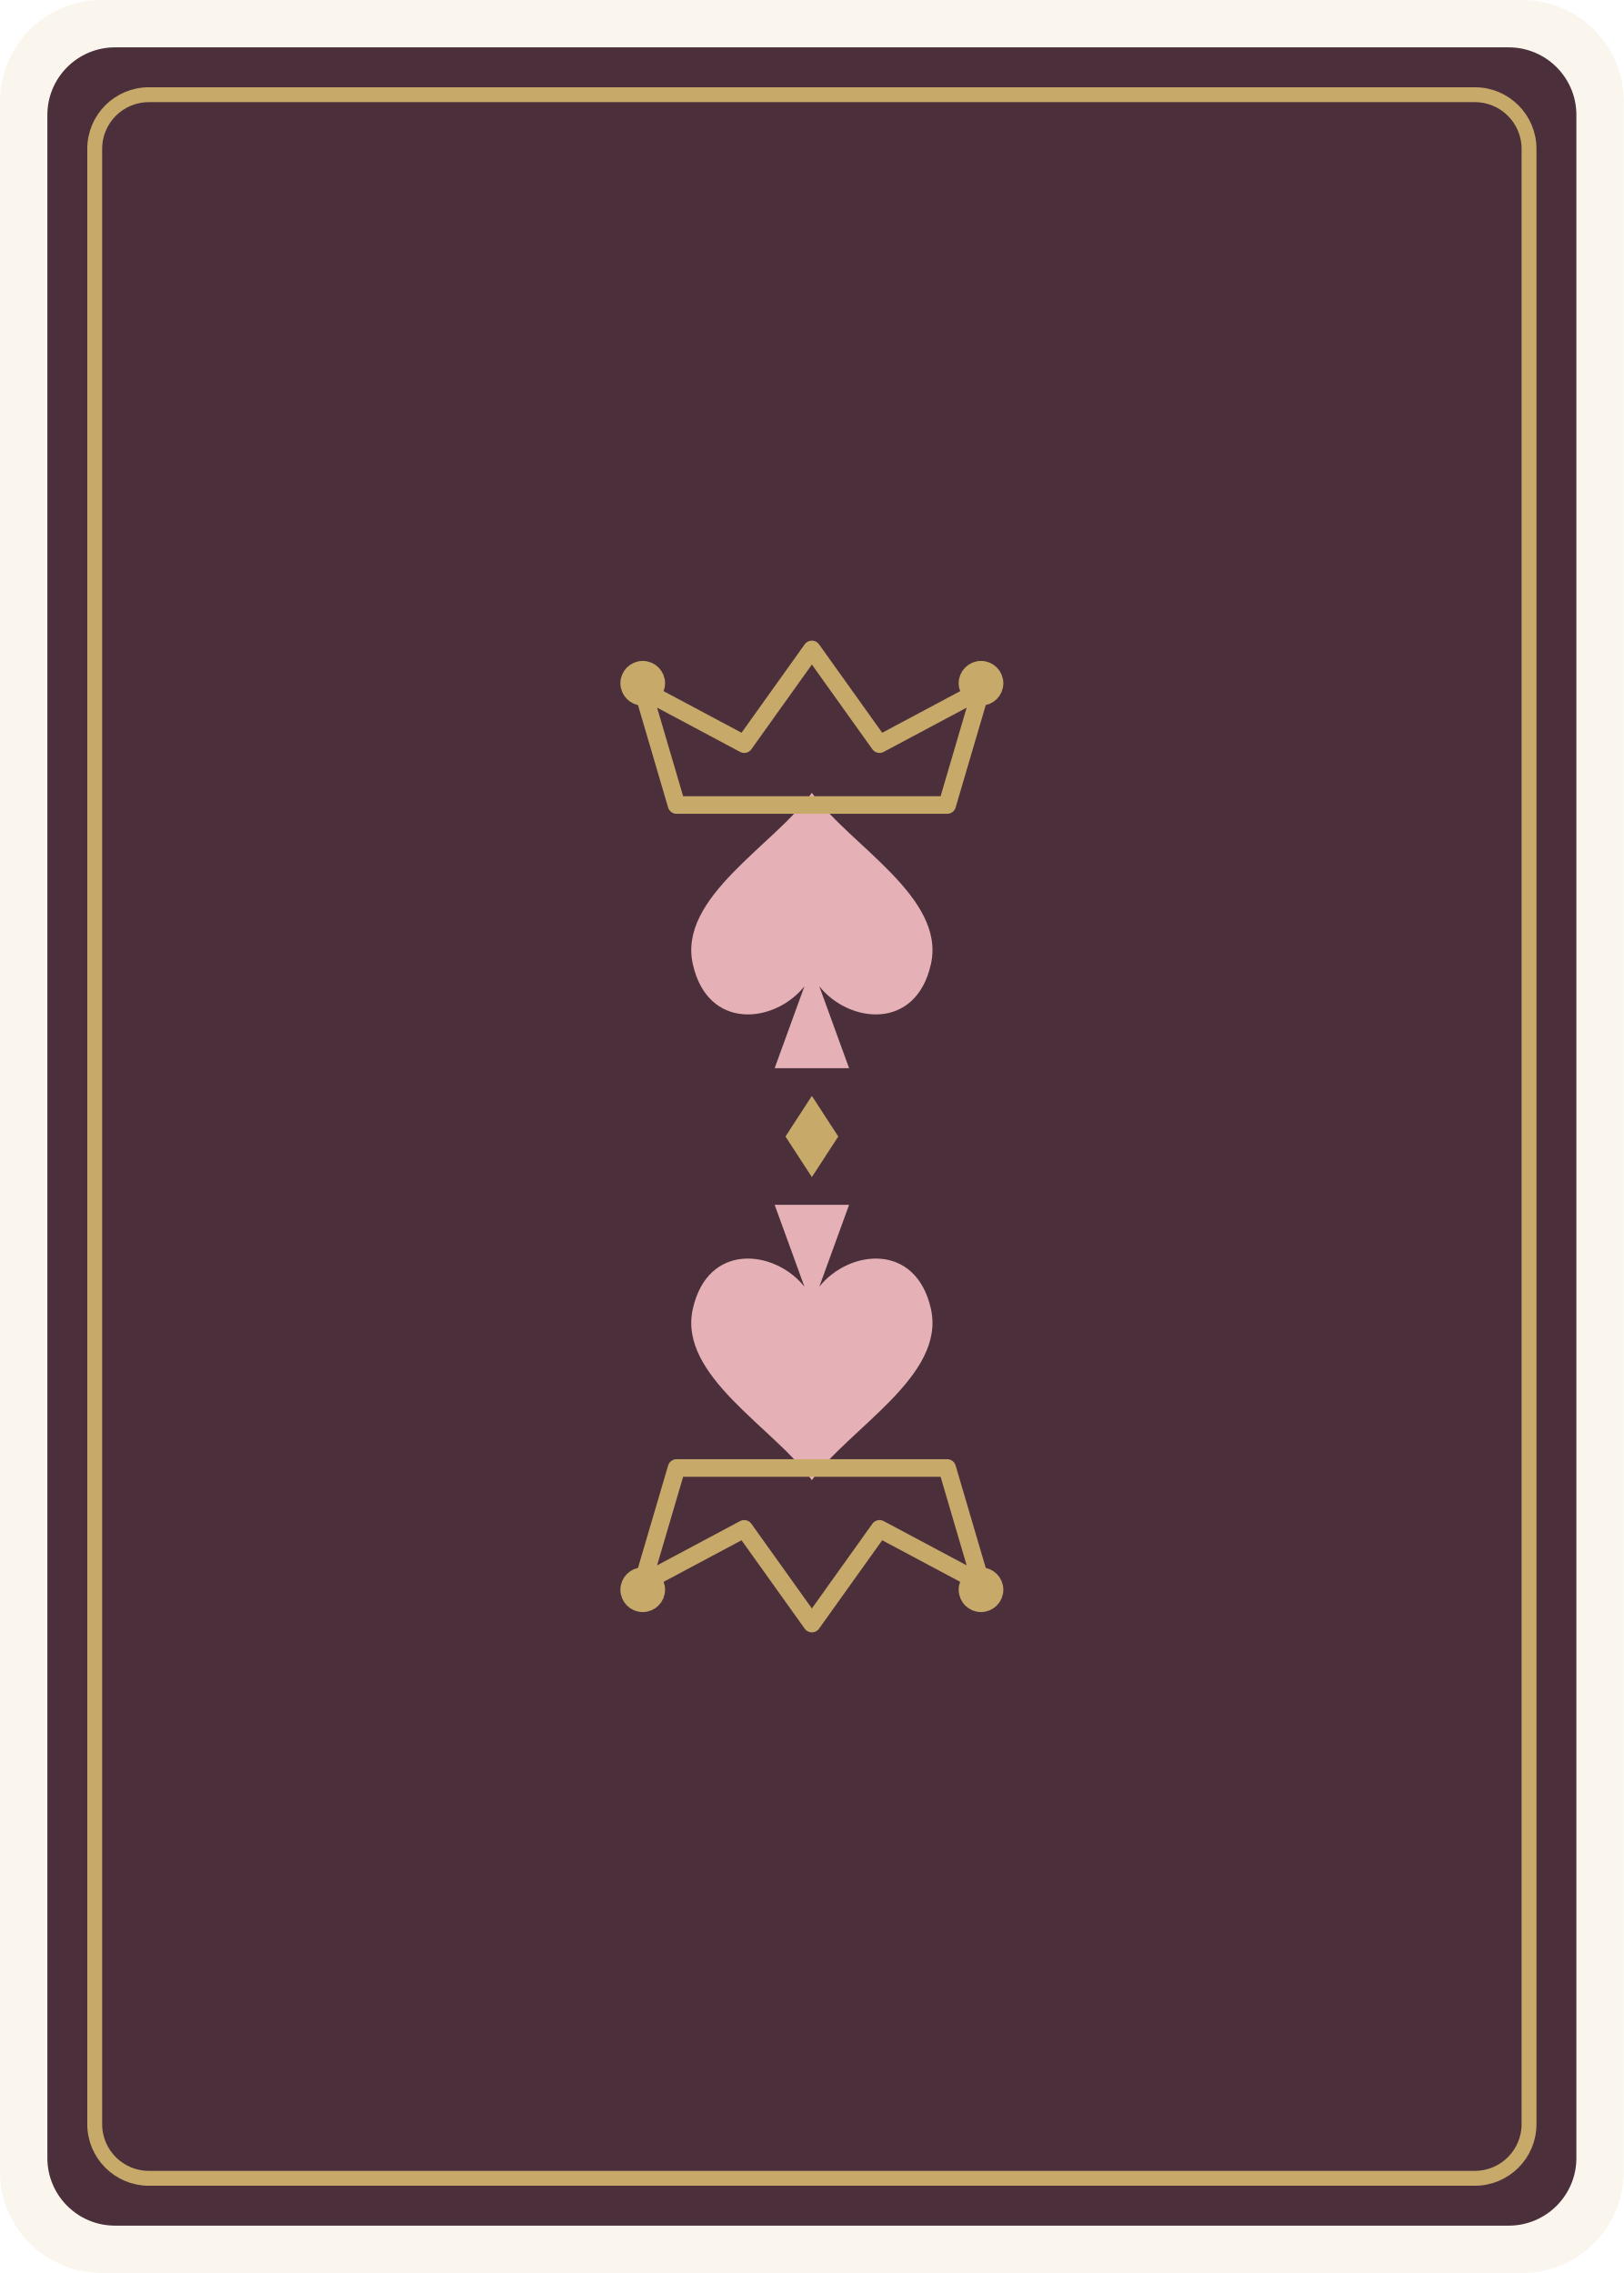
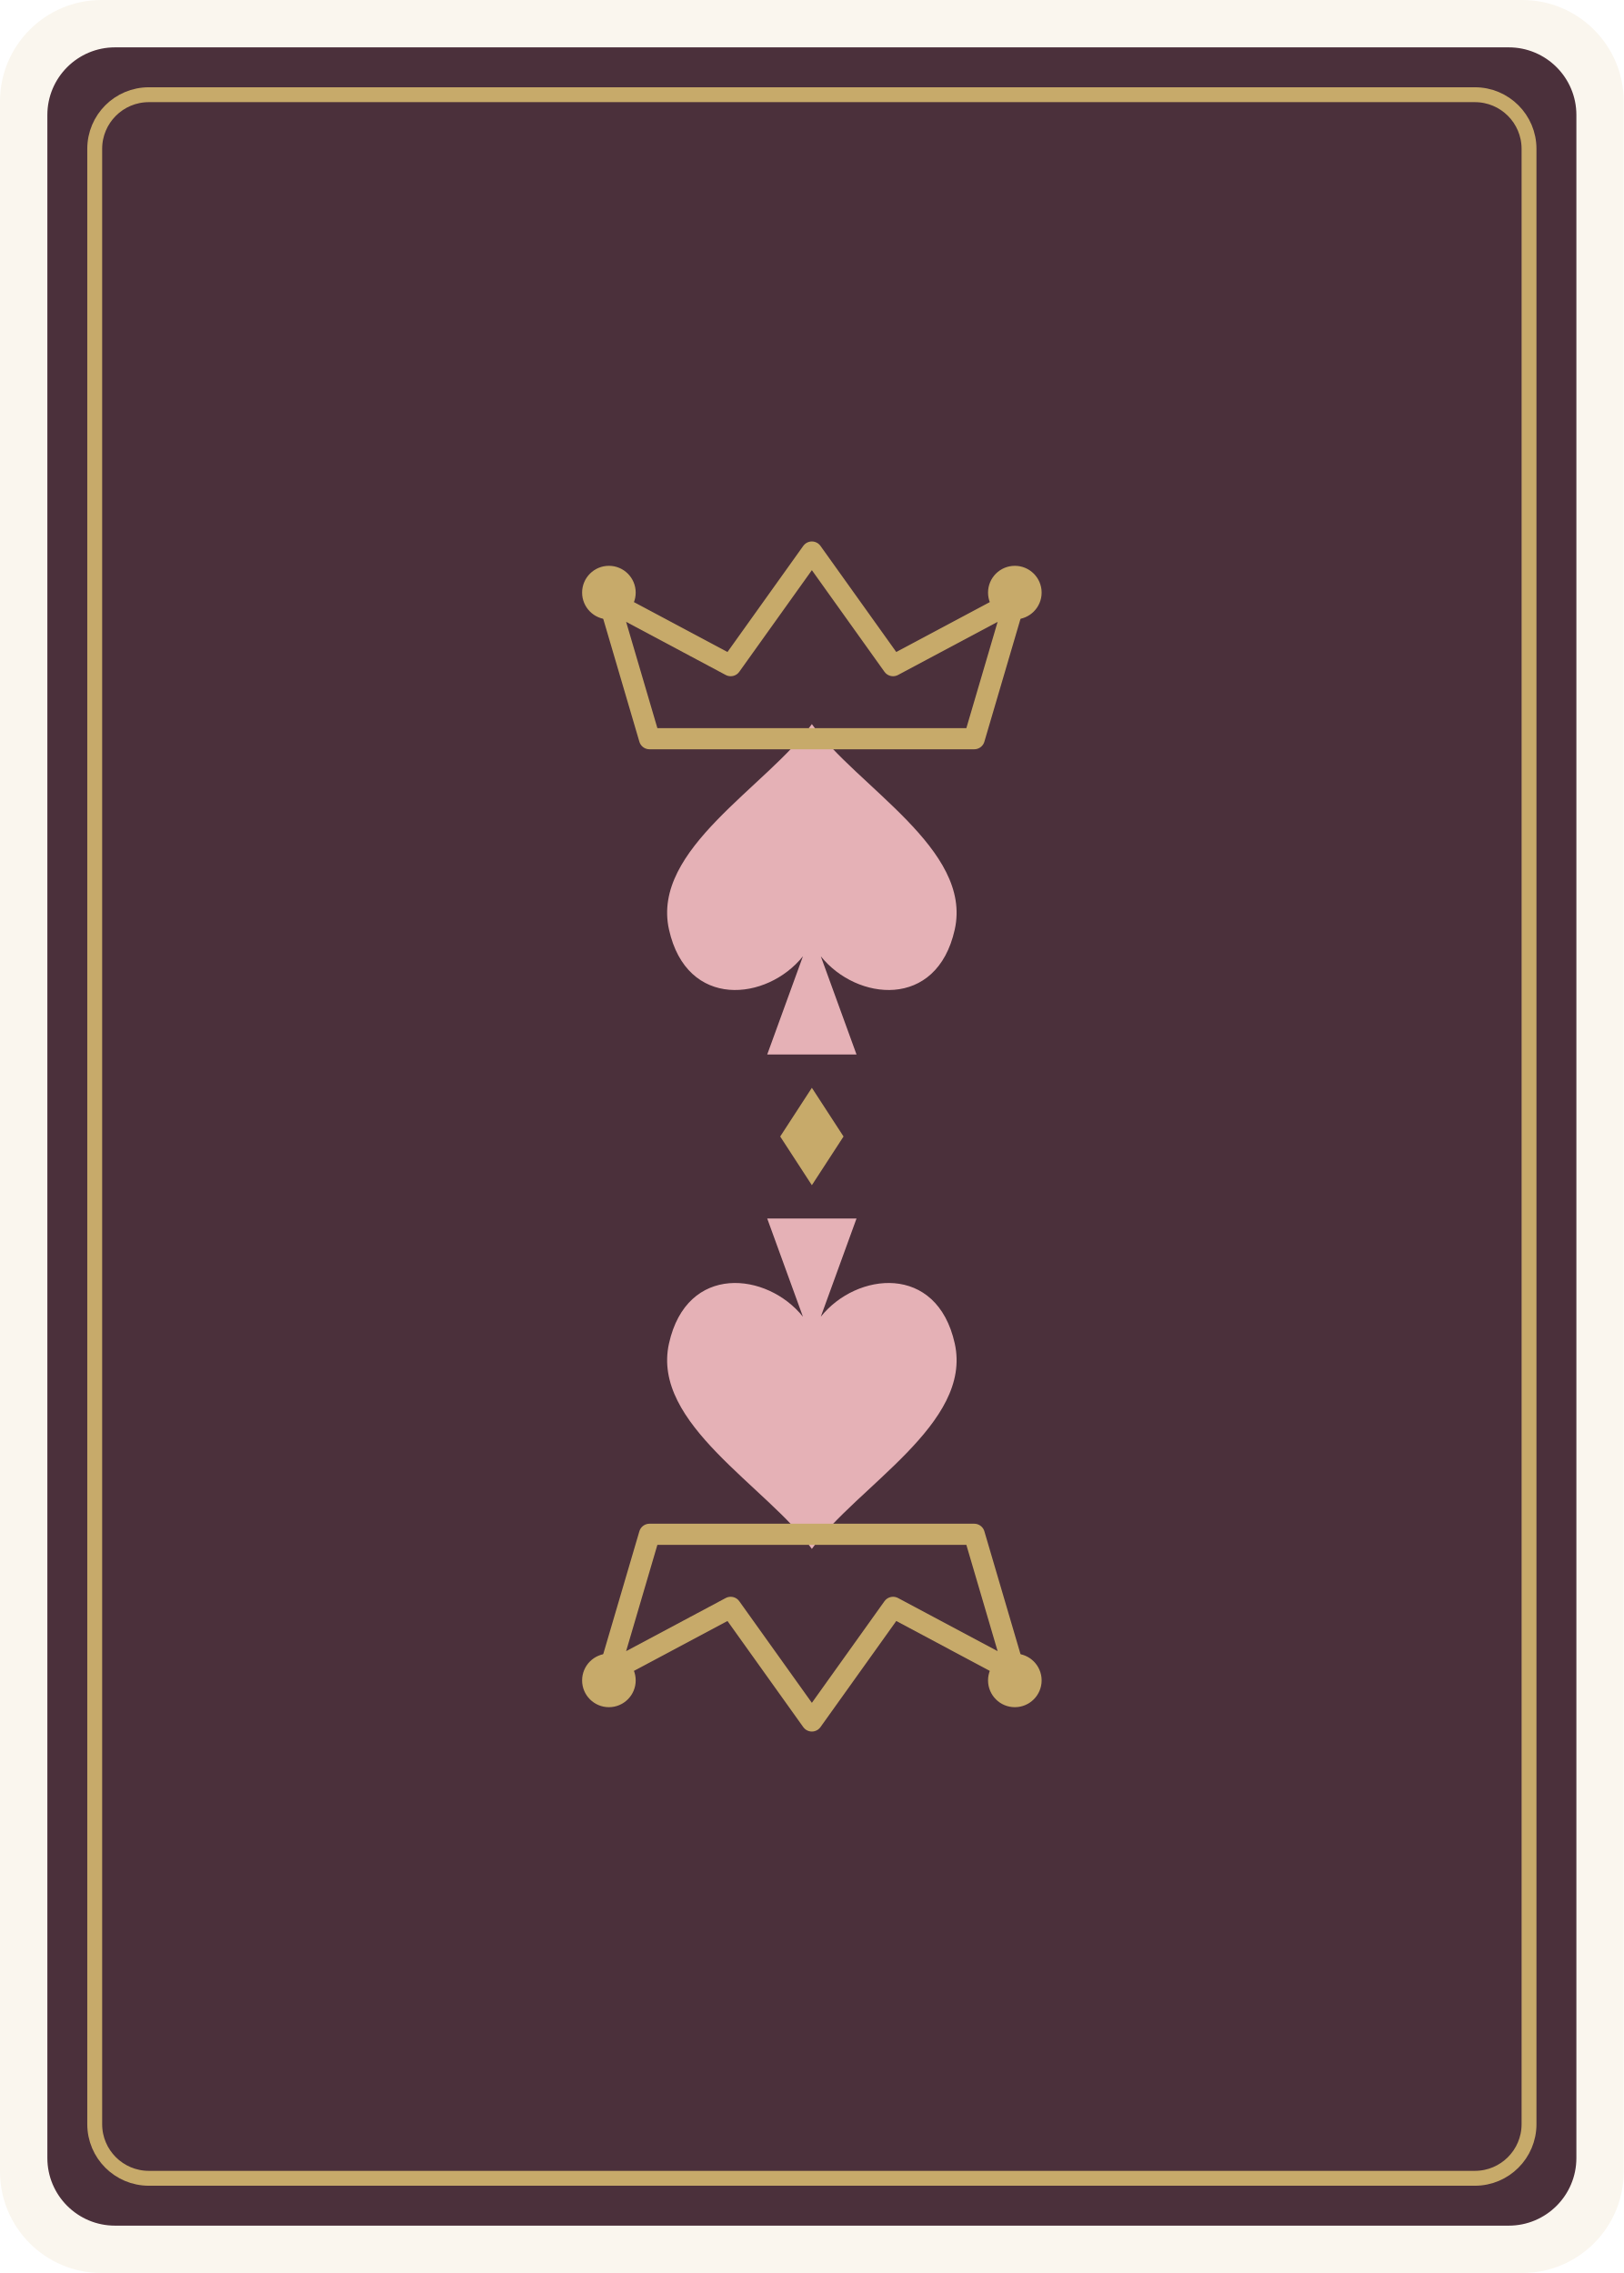
<svg xmlns="http://www.w3.org/2000/svg" width="240" height="336" viewBox="0 0 240 336" role="img" aria-labelledby="title">
  <rect width="240" height="336" rx="15" fill="#FAF6EE" />
  <rect x="7" y="7" width="226" height="322" rx="10" fill="#4B303B" />
  <rect x="14" y="14" width="212" height="308" rx="8" fill="none" stroke="#C7AA6A" stroke-width="2.2" />
-   <g transform="translate(120 168)">
+   <g data-artwork="center" transform="translate(120 168) scale(1.2)">
    <g transform="translate(0 -31) rotate(0) scale(1.1)">
      <path d="M0-18C-5-11-18-4-16 5C-14 14-5 13-1 8L-5 19H5L1 8C5 13 14 14 16 5C18-4 5-11 0-18Z" fill="#E5B1B6" />
    </g>
    <path d="M-25-66-20-49H20L25-66 10-58 0-72-10-58Z" stroke="#C7AA6A" stroke-width="2.6" fill="none" stroke-linecap="round" stroke-linejoin="round" />
    <circle cx="-25" cy="-67" r="2" fill="#C7AA6A" stroke="#C7AA6A" stroke-width="2.6" />
    <circle cx="25" cy="-67" r="2" fill="#C7AA6A" stroke="#C7AA6A" stroke-width="2.6" />
    <g transform="rotate(180)">
      <g transform="translate(0 -31) rotate(0) scale(1.1)">
        <path d="M0-18C-5-11-18-4-16 5C-14 14-5 13-1 8L-5 19H5L1 8C5 13 14 14 16 5C18-4 5-11 0-18Z" fill="#E5B1B6" />
      </g>
      <path d="M-25-66-20-49H20L25-66 10-58 0-72-10-58Z" stroke="#C7AA6A" stroke-width="2.6" fill="none" stroke-linecap="round" stroke-linejoin="round" />
      <circle cx="-25" cy="-67" r="2" fill="#C7AA6A" stroke="#C7AA6A" stroke-width="2.6" />
      <circle cx="25" cy="-67" r="2" fill="#C7AA6A" stroke="#C7AA6A" stroke-width="2.6" />
    </g>
    <g transform="translate(0 0)">
      <path d="M0 -6 3.9 0 0 6 -3.9 0Z" fill="#C7AA6A" />
    </g>
  </g>
</svg>
